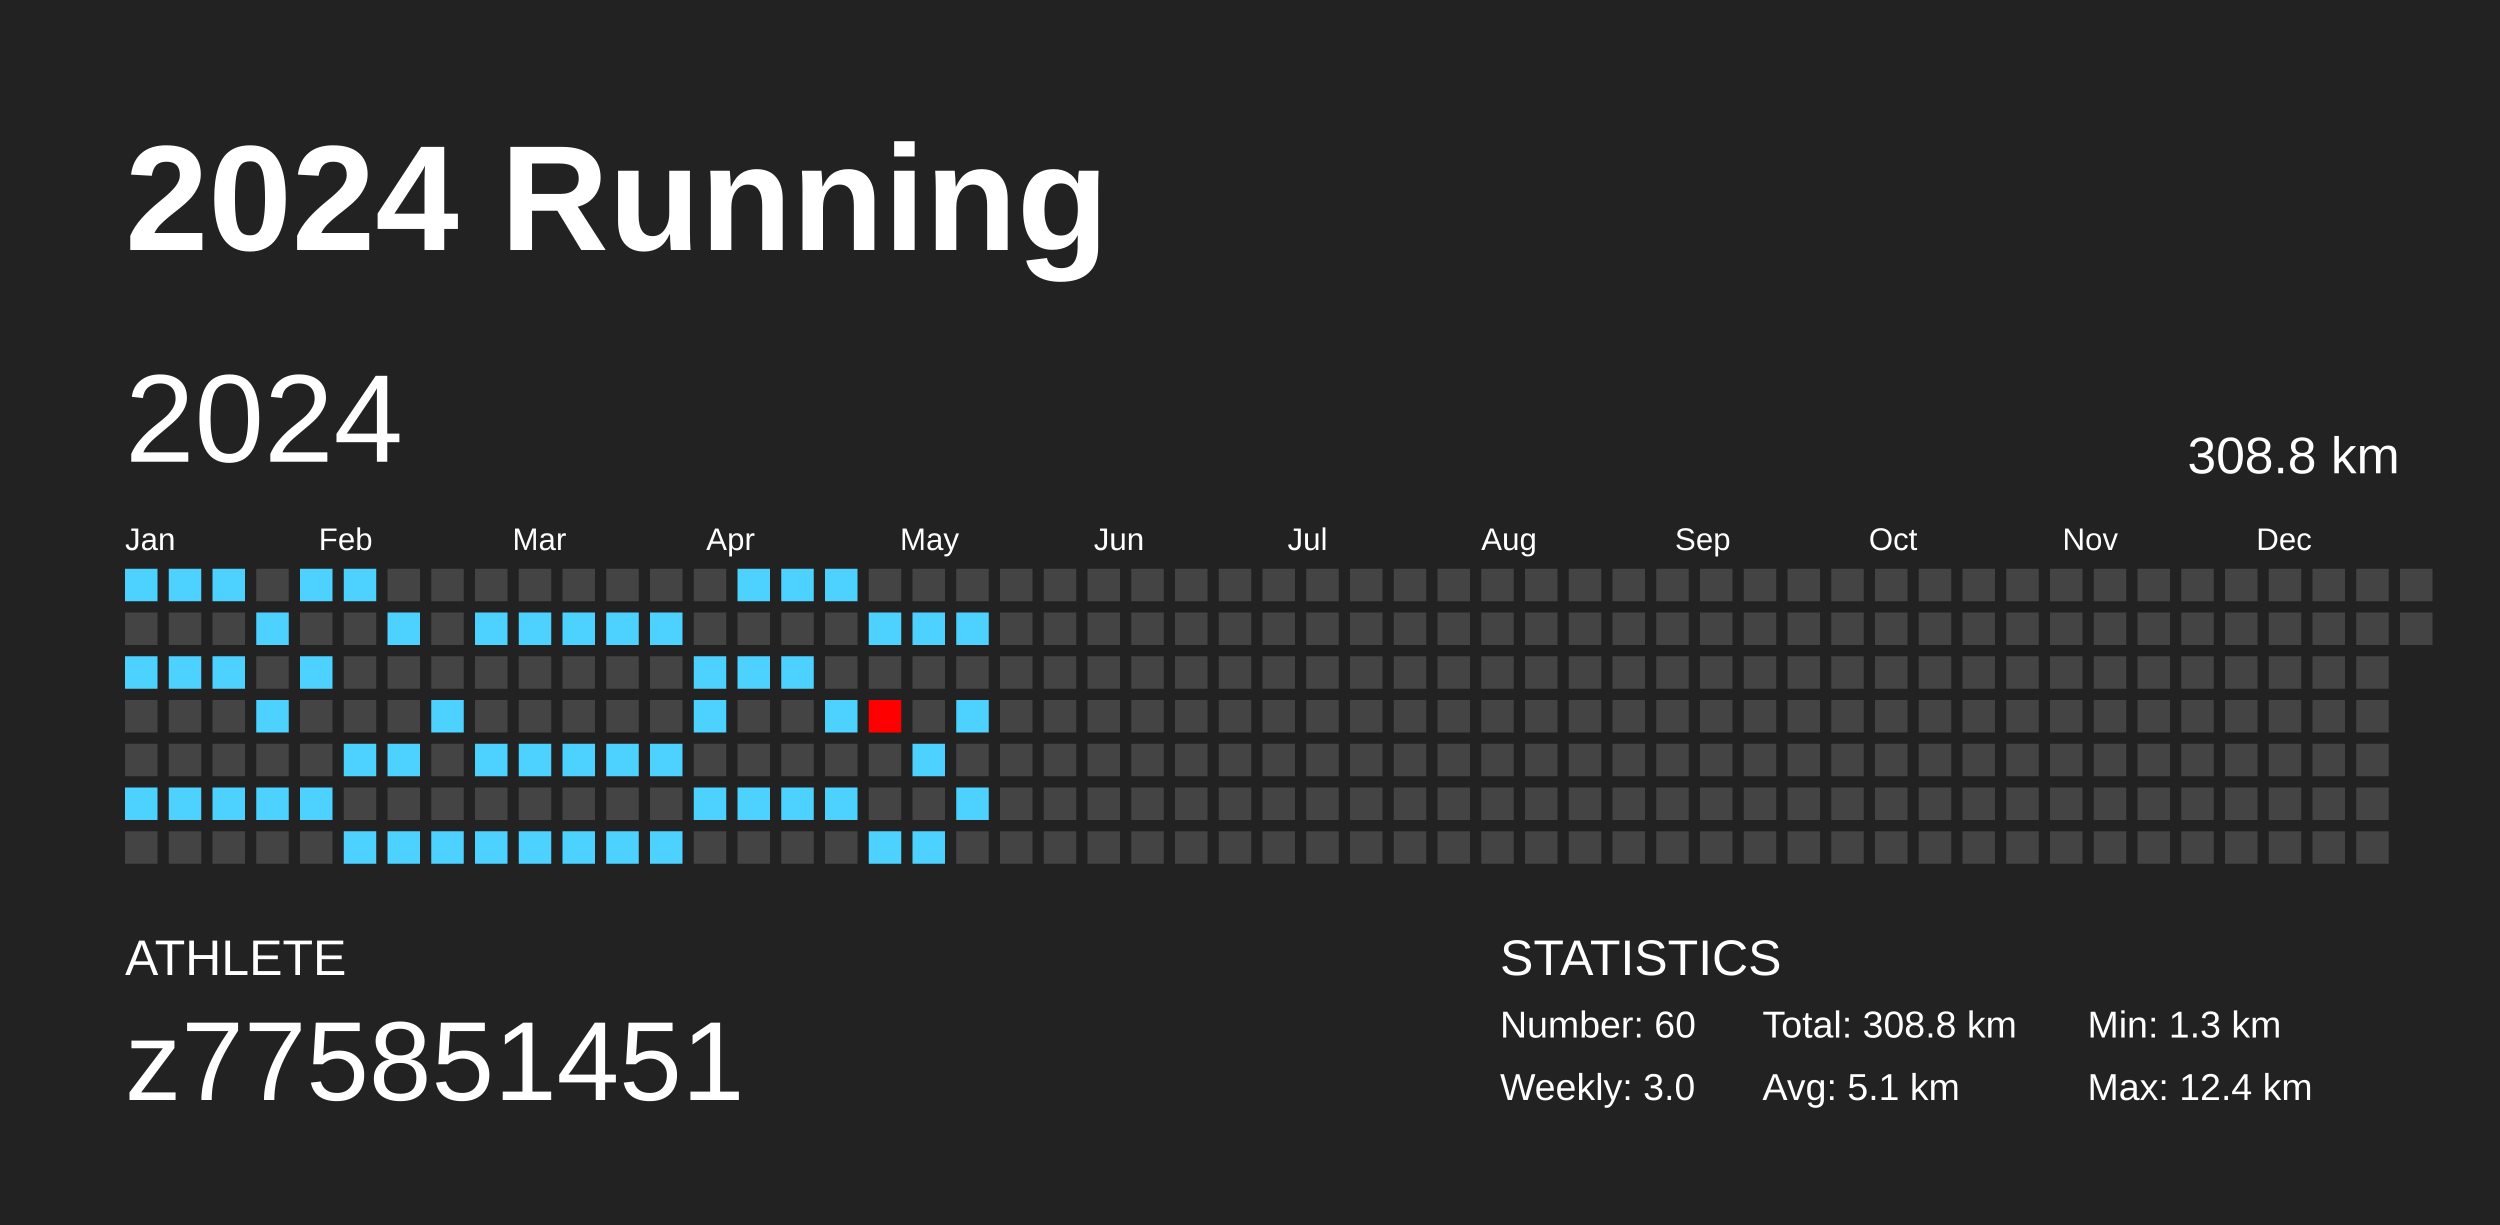
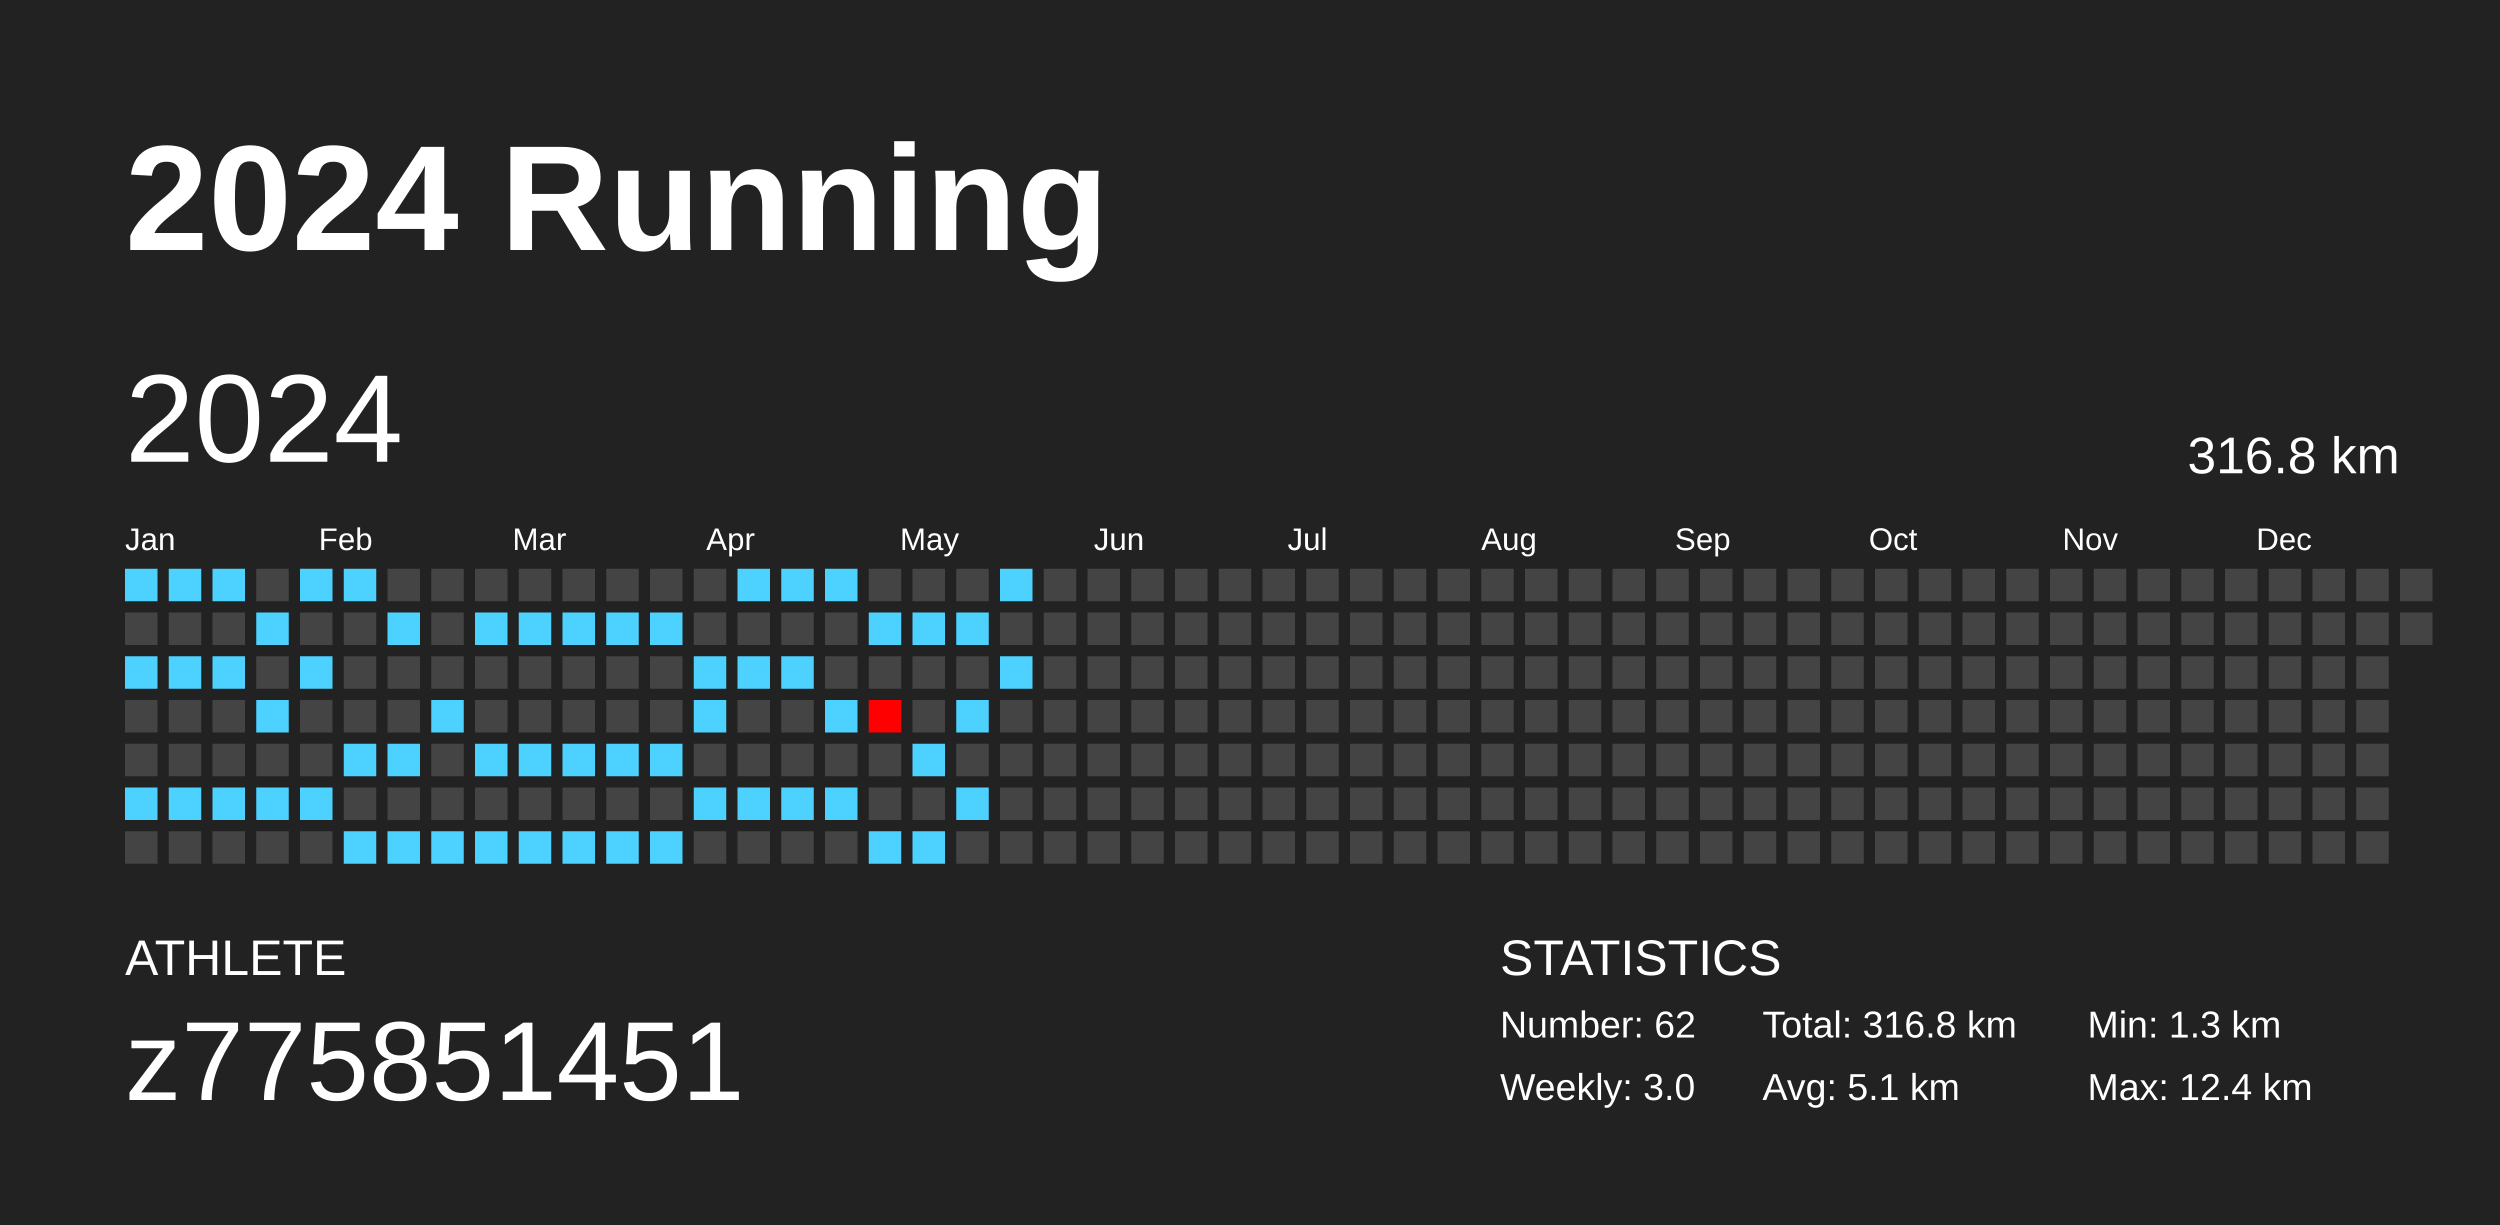
<svg xmlns="http://www.w3.org/2000/svg" baseProfile="full" height="98mm" version="1.1" viewBox="0,0,200,98" width="200mm">
  <defs />
  <rect fill="#222222" height="98" width="200" x="0" y="0" />
  <text fill="#FFFFFF" style="font-size:12px; font-family:Arial; font-weight:bold;" x="10" y="20">2024 Running</text>
  <text fill="#FFFFFF" style="font-size:4px; font-family:Arial" x="10" y="78">ATHLETE</text>
  <text fill="#FFFFFF" style="font-size:9px; font-family:Arial" x="10" y="88">z775851451</text>
  <text fill="#FFFFFF" style="font-size:4px; font-family:Arial" x="120" y="78">STATISTICS</text>
-   <text fill="#FFFFFF" style="font-size:3px; font-family:Arial" x="120" y="83">Number: 60</text>
+   <text fill="#FFFFFF" style="font-size:3px; font-family:Arial" x="120" y="83">Number: 62</text>
  <text fill="#FFFFFF" style="font-size:3px; font-family:Arial" x="120" y="88">Weekly: 3.0</text>
-   <text fill="#FFFFFF" style="font-size:3px; font-family:Arial" x="141" y="83">Total: 308.8 km</text>
+   <text fill="#FFFFFF" style="font-size:3px; font-family:Arial" x="141" y="83">Total: 316.8 km</text>
  <text fill="#FFFFFF" style="font-size:3px; font-family:Arial" x="141" y="88">Avg: 5.1 km</text>
  <text fill="#FFFFFF" style="font-size:3px; font-family:Arial" x="167" y="83">Min: 1.3 km</text>
  <text fill="#FFFFFF" style="font-size:3px; font-family:Arial" x="167" y="88">Max: 12.4 km</text>
  <text dominant-baseline="hanging" fill="#FFFFFF" style="font-size:10.0px; font-family:Arial;" x="10" y="30">2024</text>
-   <text dominant-baseline="hanging" fill="#FFFFFF" style="font-size:4.125px; font-family:Arial;" x="175" y="35">308.8 km</text>
+   <text dominant-baseline="hanging" fill="#FFFFFF" style="font-size:4.125px; font-family:Arial;" x="175" y="35">316.8 km</text>
  <text fill="#FFFFFF" style="font-size:2.5px; font-family:Arial" x="10.0" y="44">Jan</text>
  <text fill="#FFFFFF" style="font-size:2.5px; font-family:Arial" x="25.5" y="44">Feb</text>
  <text fill="#FFFFFF" style="font-size:2.5px; font-family:Arial" x="41.0" y="44">Mar</text>
  <text fill="#FFFFFF" style="font-size:2.5px; font-family:Arial" x="56.5" y="44">Apr</text>
  <text fill="#FFFFFF" style="font-size:2.5px; font-family:Arial" x="72.0" y="44">May</text>
  <text fill="#FFFFFF" style="font-size:2.5px; font-family:Arial" x="87.5" y="44">Jun</text>
  <text fill="#FFFFFF" style="font-size:2.5px; font-family:Arial" x="103.0" y="44">Jul</text>
  <text fill="#FFFFFF" style="font-size:2.5px; font-family:Arial" x="118.5" y="44">Aug</text>
  <text fill="#FFFFFF" style="font-size:2.5px; font-family:Arial" x="134.0" y="44">Sep</text>
  <text fill="#FFFFFF" style="font-size:2.5px; font-family:Arial" x="149.5" y="44">Oct</text>
  <text fill="#FFFFFF" style="font-size:2.5px; font-family:Arial" x="165.0" y="44">Nov</text>
  <text fill="#FFFFFF" style="font-size:2.5px; font-family:Arial" x="180.5" y="44">Dec</text>
  <rect fill="#4dd2ff" height="2.6" width="2.6" x="10.0" y="45.5" />
  <rect fill="#444444" height="2.6" width="2.6" x="10.0" y="49.0" />
  <rect fill="#4dd2ff" height="2.6" width="2.6" x="10.0" y="52.5" />
  <rect fill="#444444" height="2.6" width="2.6" x="10.0" y="56.0" />
  <rect fill="#444444" height="2.6" width="2.6" x="10.0" y="59.5" />
  <rect fill="#4dd2ff" height="2.6" width="2.6" x="10.0" y="63.0" />
  <rect fill="#444444" height="2.6" width="2.6" x="10.0" y="66.5" />
  <rect fill="#4dd2ff" height="2.6" width="2.6" x="13.5" y="45.5" />
  <rect fill="#444444" height="2.6" width="2.6" x="13.5" y="49.0" />
  <rect fill="#4dd2ff" height="2.6" width="2.6" x="13.5" y="52.5" />
  <rect fill="#444444" height="2.6" width="2.6" x="13.5" y="56.0" />
  <rect fill="#444444" height="2.6" width="2.6" x="13.5" y="59.5" />
  <rect fill="#4dd2ff" height="2.6" width="2.6" x="13.5" y="63.0" />
  <rect fill="#444444" height="2.6" width="2.6" x="13.5" y="66.5" />
  <rect fill="#4dd2ff" height="2.6" width="2.6" x="17.0" y="45.5" />
  <rect fill="#444444" height="2.6" width="2.6" x="17.0" y="49.0" />
  <rect fill="#4dd2ff" height="2.6" width="2.6" x="17.0" y="52.5" />
  <rect fill="#444444" height="2.6" width="2.6" x="17.0" y="56.0" />
  <rect fill="#444444" height="2.6" width="2.6" x="17.0" y="59.5" />
  <rect fill="#4dd2ff" height="2.6" width="2.6" x="17.0" y="63.0" />
  <rect fill="#444444" height="2.6" width="2.6" x="17.0" y="66.5" />
  <rect fill="#444444" height="2.6" width="2.6" x="20.5" y="45.5" />
  <rect fill="#4dd2ff" height="2.6" width="2.6" x="20.5" y="49.0" />
  <rect fill="#444444" height="2.6" width="2.6" x="20.5" y="52.5" />
  <rect fill="#4dd2ff" height="2.6" width="2.6" x="20.5" y="56.0" />
  <rect fill="#444444" height="2.6" width="2.6" x="20.5" y="59.5" />
  <rect fill="#4dd2ff" height="2.6" width="2.6" x="20.5" y="63.0" />
  <rect fill="#444444" height="2.6" width="2.6" x="20.5" y="66.5" />
  <rect fill="#4dd2ff" height="2.6" width="2.6" x="24.0" y="45.5" />
  <rect fill="#444444" height="2.6" width="2.6" x="24.0" y="49.0" />
  <rect fill="#4dd2ff" height="2.6" width="2.6" x="24.0" y="52.5" />
  <rect fill="#444444" height="2.6" width="2.6" x="24.0" y="56.0" />
  <rect fill="#444444" height="2.6" width="2.6" x="24.0" y="59.5" />
  <rect fill="#4dd2ff" height="2.6" width="2.6" x="24.0" y="63.0" />
  <rect fill="#444444" height="2.6" width="2.6" x="24.0" y="66.5" />
  <rect fill="#4dd2ff" height="2.6" width="2.6" x="27.5" y="45.5" />
  <rect fill="#444444" height="2.6" width="2.6" x="27.5" y="49.0" />
  <rect fill="#444444" height="2.6" width="2.6" x="27.5" y="52.5" />
  <rect fill="#444444" height="2.6" width="2.6" x="27.5" y="56.0" />
  <rect fill="#4dd2ff" height="2.6" width="2.6" x="27.5" y="59.5" />
  <rect fill="#444444" height="2.6" width="2.6" x="27.5" y="63.0" />
  <rect fill="#4dd2ff" height="2.6" width="2.6" x="27.5" y="66.5" />
  <rect fill="#444444" height="2.6" width="2.6" x="31.0" y="45.5" />
  <rect fill="#4dd2ff" height="2.6" width="2.6" x="31.0" y="49.0" />
  <rect fill="#444444" height="2.6" width="2.6" x="31.0" y="52.5" />
  <rect fill="#444444" height="2.6" width="2.6" x="31.0" y="56.0" />
  <rect fill="#4dd2ff" height="2.6" width="2.6" x="31.0" y="59.5" />
  <rect fill="#444444" height="2.6" width="2.6" x="31.0" y="63.0" />
  <rect fill="#4dd2ff" height="2.6" width="2.6" x="31.0" y="66.5" />
  <rect fill="#444444" height="2.6" width="2.6" x="34.5" y="45.5" />
  <rect fill="#444444" height="2.6" width="2.6" x="34.5" y="49.0" />
  <rect fill="#444444" height="2.6" width="2.6" x="34.5" y="52.5" />
  <rect fill="#4dd2ff" height="2.6" width="2.6" x="34.5" y="56.0" />
  <rect fill="#444444" height="2.6" width="2.6" x="34.5" y="59.5" />
  <rect fill="#444444" height="2.6" width="2.6" x="34.5" y="63.0" />
  <rect fill="#4dd2ff" height="2.6" width="2.6" x="34.5" y="66.5" />
  <rect fill="#444444" height="2.6" width="2.6" x="38.0" y="45.5" />
  <rect fill="#4dd2ff" height="2.6" width="2.6" x="38.0" y="49.0" />
  <rect fill="#444444" height="2.6" width="2.6" x="38.0" y="52.5" />
  <rect fill="#444444" height="2.6" width="2.6" x="38.0" y="56.0" />
  <rect fill="#4dd2ff" height="2.6" width="2.6" x="38.0" y="59.5" />
  <rect fill="#444444" height="2.6" width="2.6" x="38.0" y="63.0" />
  <rect fill="#4dd2ff" height="2.6" width="2.6" x="38.0" y="66.5" />
  <rect fill="#444444" height="2.6" width="2.6" x="41.5" y="45.5" />
  <rect fill="#4dd2ff" height="2.6" width="2.6" x="41.5" y="49.0" />
  <rect fill="#444444" height="2.6" width="2.6" x="41.5" y="52.5" />
  <rect fill="#444444" height="2.6" width="2.6" x="41.5" y="56.0" />
  <rect fill="#4dd2ff" height="2.6" width="2.6" x="41.5" y="59.5" />
  <rect fill="#444444" height="2.6" width="2.6" x="41.5" y="63.0" />
  <rect fill="#4dd2ff" height="2.6" width="2.6" x="41.5" y="66.5" />
  <rect fill="#444444" height="2.6" width="2.6" x="45.0" y="45.5" />
  <rect fill="#4dd2ff" height="2.6" width="2.6" x="45.0" y="49.0" />
  <rect fill="#444444" height="2.6" width="2.6" x="45.0" y="52.5" />
  <rect fill="#444444" height="2.6" width="2.6" x="45.0" y="56.0" />
  <rect fill="#4dd2ff" height="2.6" width="2.6" x="45.0" y="59.5" />
  <rect fill="#444444" height="2.6" width="2.6" x="45.0" y="63.0" />
  <rect fill="#4dd2ff" height="2.6" width="2.6" x="45.0" y="66.5" />
  <rect fill="#444444" height="2.6" width="2.6" x="48.5" y="45.5" />
  <rect fill="#4dd2ff" height="2.6" width="2.6" x="48.5" y="49.0" />
  <rect fill="#444444" height="2.6" width="2.6" x="48.5" y="52.5" />
  <rect fill="#444444" height="2.6" width="2.6" x="48.5" y="56.0" />
  <rect fill="#4dd2ff" height="2.6" width="2.6" x="48.5" y="59.5" />
  <rect fill="#444444" height="2.6" width="2.6" x="48.5" y="63.0" />
  <rect fill="#4dd2ff" height="2.6" width="2.6" x="48.5" y="66.5" />
  <rect fill="#444444" height="2.6" width="2.6" x="52.0" y="45.5" />
  <rect fill="#4dd2ff" height="2.6" width="2.6" x="52.0" y="49.0" />
  <rect fill="#444444" height="2.6" width="2.6" x="52.0" y="52.5" />
  <rect fill="#444444" height="2.6" width="2.6" x="52.0" y="56.0" />
  <rect fill="#4dd2ff" height="2.6" width="2.6" x="52.0" y="59.5" />
  <rect fill="#444444" height="2.6" width="2.6" x="52.0" y="63.0" />
  <rect fill="#4dd2ff" height="2.6" width="2.6" x="52.0" y="66.5" />
  <rect fill="#444444" height="2.6" width="2.6" x="55.5" y="45.5" />
  <rect fill="#444444" height="2.6" width="2.6" x="55.5" y="49.0" />
  <rect fill="#4dd2ff" height="2.6" width="2.6" x="55.5" y="52.5" />
  <rect fill="#4dd2ff" height="2.6" width="2.6" x="55.5" y="56.0" />
  <rect fill="#444444" height="2.6" width="2.6" x="55.5" y="59.5" />
  <rect fill="#4dd2ff" height="2.6" width="2.6" x="55.5" y="63.0" />
  <rect fill="#444444" height="2.6" width="2.6" x="55.5" y="66.5" />
  <rect fill="#4dd2ff" height="2.6" width="2.6" x="59.0" y="45.5" />
  <rect fill="#444444" height="2.6" width="2.6" x="59.0" y="49.0" />
  <rect fill="#4dd2ff" height="2.6" width="2.6" x="59.0" y="52.5" />
  <rect fill="#444444" height="2.6" width="2.6" x="59.0" y="56.0" />
  <rect fill="#444444" height="2.6" width="2.6" x="59.0" y="59.5" />
  <rect fill="#4dd2ff" height="2.6" width="2.6" x="59.0" y="63.0" />
  <rect fill="#444444" height="2.6" width="2.6" x="59.0" y="66.5" />
  <rect fill="#4dd2ff" height="2.6" width="2.6" x="62.5" y="45.5" />
  <rect fill="#444444" height="2.6" width="2.6" x="62.5" y="49.0" />
  <rect fill="#4dd2ff" height="2.6" width="2.6" x="62.5" y="52.5" />
  <rect fill="#444444" height="2.6" width="2.6" x="62.5" y="56.0" />
  <rect fill="#444444" height="2.6" width="2.6" x="62.5" y="59.5" />
  <rect fill="#4dd2ff" height="2.6" width="2.6" x="62.5" y="63.0" />
  <rect fill="#444444" height="2.6" width="2.6" x="62.5" y="66.5" />
  <rect fill="#4dd2ff" height="2.6" width="2.6" x="66.0" y="45.5" />
  <rect fill="#444444" height="2.6" width="2.6" x="66.0" y="49.0" />
  <rect fill="#444444" height="2.6" width="2.6" x="66.0" y="52.5" />
  <rect fill="#4dd2ff" height="2.6" width="2.6" x="66.0" y="56.0" />
  <rect fill="#444444" height="2.6" width="2.6" x="66.0" y="59.5" />
  <rect fill="#4dd2ff" height="2.6" width="2.6" x="66.0" y="63.0" />
  <rect fill="#444444" height="2.6" width="2.6" x="66.0" y="66.5" />
  <rect fill="#444444" height="2.6" width="2.6" x="69.5" y="45.5" />
  <rect fill="#4dd2ff" height="2.6" width="2.6" x="69.5" y="49.0" />
  <rect fill="#444444" height="2.6" width="2.6" x="69.5" y="52.5" />
  <rect fill="#ff0000" height="2.6" width="2.6" x="69.5" y="56.0" />
  <rect fill="#444444" height="2.6" width="2.6" x="69.5" y="59.5" />
  <rect fill="#444444" height="2.6" width="2.6" x="69.5" y="63.0" />
  <rect fill="#4dd2ff" height="2.6" width="2.6" x="69.5" y="66.5" />
  <rect fill="#444444" height="2.6" width="2.6" x="73.0" y="45.5" />
  <rect fill="#4dd2ff" height="2.6" width="2.6" x="73.0" y="49.0" />
  <rect fill="#444444" height="2.6" width="2.6" x="73.0" y="52.5" />
  <rect fill="#444444" height="2.6" width="2.6" x="73.0" y="56.0" />
  <rect fill="#4dd2ff" height="2.6" width="2.6" x="73.0" y="59.5" />
  <rect fill="#444444" height="2.6" width="2.6" x="73.0" y="63.0" />
  <rect fill="#4dd2ff" height="2.6" width="2.6" x="73.0" y="66.5" />
  <rect fill="#444444" height="2.6" width="2.6" x="76.5" y="45.5" />
  <rect fill="#4dd2ff" height="2.6" width="2.6" x="76.5" y="49.0" />
  <rect fill="#444444" height="2.6" width="2.6" x="76.5" y="52.5" />
  <rect fill="#4dd2ff" height="2.6" width="2.6" x="76.5" y="56.0" />
  <rect fill="#444444" height="2.6" width="2.6" x="76.5" y="59.5" />
  <rect fill="#4dd2ff" height="2.6" width="2.6" x="76.5" y="63.0" />
  <rect fill="#444444" height="2.6" width="2.6" x="76.5" y="66.5" />
-   <rect fill="#444444" height="2.6" width="2.6" x="80.0" y="45.5" />
+   <rect fill="#4dd2ff" height="2.6" width="2.6" x="80.0" y="45.5" />
  <rect fill="#444444" height="2.6" width="2.6" x="80.0" y="49.0" />
-   <rect fill="#444444" height="2.6" width="2.6" x="80.0" y="52.5" />
+   <rect fill="#4dd2ff" height="2.6" width="2.6" x="80.0" y="52.5" />
  <rect fill="#444444" height="2.6" width="2.6" x="80.0" y="56.0" />
  <rect fill="#444444" height="2.6" width="2.6" x="80.0" y="59.5" />
  <rect fill="#444444" height="2.6" width="2.6" x="80.0" y="63.0" />
  <rect fill="#444444" height="2.6" width="2.6" x="80.0" y="66.5" />
  <rect fill="#444444" height="2.6" width="2.6" x="83.5" y="45.5" />
  <rect fill="#444444" height="2.6" width="2.6" x="83.5" y="49.0" />
  <rect fill="#444444" height="2.6" width="2.6" x="83.5" y="52.5" />
  <rect fill="#444444" height="2.6" width="2.6" x="83.5" y="56.0" />
  <rect fill="#444444" height="2.6" width="2.6" x="83.5" y="59.5" />
  <rect fill="#444444" height="2.6" width="2.6" x="83.5" y="63.0" />
  <rect fill="#444444" height="2.6" width="2.6" x="83.5" y="66.5" />
  <rect fill="#444444" height="2.6" width="2.6" x="87.0" y="45.5" />
  <rect fill="#444444" height="2.6" width="2.6" x="87.0" y="49.0" />
  <rect fill="#444444" height="2.6" width="2.6" x="87.0" y="52.5" />
  <rect fill="#444444" height="2.6" width="2.6" x="87.0" y="56.0" />
  <rect fill="#444444" height="2.6" width="2.6" x="87.0" y="59.5" />
  <rect fill="#444444" height="2.6" width="2.6" x="87.0" y="63.0" />
  <rect fill="#444444" height="2.6" width="2.6" x="87.0" y="66.5" />
  <rect fill="#444444" height="2.6" width="2.6" x="90.5" y="45.5" />
  <rect fill="#444444" height="2.6" width="2.6" x="90.5" y="49.0" />
  <rect fill="#444444" height="2.6" width="2.6" x="90.5" y="52.5" />
  <rect fill="#444444" height="2.6" width="2.6" x="90.5" y="56.0" />
  <rect fill="#444444" height="2.6" width="2.6" x="90.5" y="59.5" />
  <rect fill="#444444" height="2.6" width="2.6" x="90.5" y="63.0" />
  <rect fill="#444444" height="2.6" width="2.6" x="90.5" y="66.5" />
  <rect fill="#444444" height="2.6" width="2.6" x="94.0" y="45.5" />
  <rect fill="#444444" height="2.6" width="2.6" x="94.0" y="49.0" />
  <rect fill="#444444" height="2.6" width="2.6" x="94.0" y="52.5" />
  <rect fill="#444444" height="2.6" width="2.6" x="94.0" y="56.0" />
  <rect fill="#444444" height="2.6" width="2.6" x="94.0" y="59.5" />
  <rect fill="#444444" height="2.6" width="2.6" x="94.0" y="63.0" />
  <rect fill="#444444" height="2.6" width="2.6" x="94.0" y="66.5" />
  <rect fill="#444444" height="2.6" width="2.6" x="97.5" y="45.5" />
  <rect fill="#444444" height="2.6" width="2.6" x="97.5" y="49.0" />
  <rect fill="#444444" height="2.6" width="2.6" x="97.5" y="52.5" />
  <rect fill="#444444" height="2.6" width="2.6" x="97.5" y="56.0" />
  <rect fill="#444444" height="2.6" width="2.6" x="97.5" y="59.5" />
  <rect fill="#444444" height="2.6" width="2.6" x="97.5" y="63.0" />
  <rect fill="#444444" height="2.6" width="2.6" x="97.5" y="66.5" />
  <rect fill="#444444" height="2.6" width="2.6" x="101.0" y="45.5" />
  <rect fill="#444444" height="2.6" width="2.6" x="101.0" y="49.0" />
  <rect fill="#444444" height="2.6" width="2.6" x="101.0" y="52.5" />
  <rect fill="#444444" height="2.6" width="2.6" x="101.0" y="56.0" />
  <rect fill="#444444" height="2.6" width="2.6" x="101.0" y="59.5" />
  <rect fill="#444444" height="2.6" width="2.6" x="101.0" y="63.0" />
  <rect fill="#444444" height="2.6" width="2.6" x="101.0" y="66.5" />
  <rect fill="#444444" height="2.6" width="2.6" x="104.5" y="45.5" />
  <rect fill="#444444" height="2.6" width="2.6" x="104.5" y="49.0" />
  <rect fill="#444444" height="2.6" width="2.6" x="104.5" y="52.5" />
  <rect fill="#444444" height="2.6" width="2.6" x="104.5" y="56.0" />
  <rect fill="#444444" height="2.6" width="2.6" x="104.5" y="59.5" />
  <rect fill="#444444" height="2.6" width="2.6" x="104.5" y="63.0" />
  <rect fill="#444444" height="2.6" width="2.6" x="104.5" y="66.5" />
  <rect fill="#444444" height="2.6" width="2.6" x="108.0" y="45.5" />
  <rect fill="#444444" height="2.6" width="2.6" x="108.0" y="49.0" />
  <rect fill="#444444" height="2.6" width="2.6" x="108.0" y="52.5" />
  <rect fill="#444444" height="2.6" width="2.6" x="108.0" y="56.0" />
  <rect fill="#444444" height="2.6" width="2.6" x="108.0" y="59.5" />
  <rect fill="#444444" height="2.6" width="2.6" x="108.0" y="63.0" />
  <rect fill="#444444" height="2.6" width="2.6" x="108.0" y="66.5" />
  <rect fill="#444444" height="2.6" width="2.6" x="111.5" y="45.5" />
  <rect fill="#444444" height="2.6" width="2.6" x="111.5" y="49.0" />
  <rect fill="#444444" height="2.6" width="2.6" x="111.5" y="52.5" />
  <rect fill="#444444" height="2.6" width="2.6" x="111.5" y="56.0" />
  <rect fill="#444444" height="2.6" width="2.6" x="111.5" y="59.5" />
  <rect fill="#444444" height="2.6" width="2.6" x="111.5" y="63.0" />
  <rect fill="#444444" height="2.6" width="2.6" x="111.5" y="66.5" />
  <rect fill="#444444" height="2.6" width="2.6" x="115.0" y="45.5" />
  <rect fill="#444444" height="2.6" width="2.6" x="115.0" y="49.0" />
  <rect fill="#444444" height="2.6" width="2.6" x="115.0" y="52.5" />
  <rect fill="#444444" height="2.6" width="2.6" x="115.0" y="56.0" />
  <rect fill="#444444" height="2.6" width="2.6" x="115.0" y="59.5" />
  <rect fill="#444444" height="2.6" width="2.6" x="115.0" y="63.0" />
  <rect fill="#444444" height="2.6" width="2.6" x="115.0" y="66.5" />
  <rect fill="#444444" height="2.6" width="2.6" x="118.5" y="45.5" />
  <rect fill="#444444" height="2.6" width="2.6" x="118.5" y="49.0" />
  <rect fill="#444444" height="2.6" width="2.6" x="118.5" y="52.5" />
  <rect fill="#444444" height="2.6" width="2.6" x="118.5" y="56.0" />
  <rect fill="#444444" height="2.6" width="2.6" x="118.5" y="59.5" />
  <rect fill="#444444" height="2.6" width="2.6" x="118.5" y="63.0" />
  <rect fill="#444444" height="2.6" width="2.6" x="118.5" y="66.5" />
  <rect fill="#444444" height="2.6" width="2.6" x="122.0" y="45.5" />
  <rect fill="#444444" height="2.6" width="2.6" x="122.0" y="49.0" />
  <rect fill="#444444" height="2.6" width="2.6" x="122.0" y="52.5" />
  <rect fill="#444444" height="2.6" width="2.6" x="122.0" y="56.0" />
  <rect fill="#444444" height="2.6" width="2.6" x="122.0" y="59.5" />
  <rect fill="#444444" height="2.6" width="2.6" x="122.0" y="63.0" />
  <rect fill="#444444" height="2.6" width="2.6" x="122.0" y="66.5" />
  <rect fill="#444444" height="2.6" width="2.6" x="125.5" y="45.5" />
  <rect fill="#444444" height="2.6" width="2.6" x="125.5" y="49.0" />
  <rect fill="#444444" height="2.6" width="2.6" x="125.5" y="52.5" />
  <rect fill="#444444" height="2.6" width="2.6" x="125.5" y="56.0" />
  <rect fill="#444444" height="2.6" width="2.6" x="125.5" y="59.5" />
  <rect fill="#444444" height="2.6" width="2.6" x="125.5" y="63.0" />
  <rect fill="#444444" height="2.6" width="2.6" x="125.5" y="66.5" />
  <rect fill="#444444" height="2.6" width="2.6" x="129.0" y="45.5" />
  <rect fill="#444444" height="2.6" width="2.6" x="129.0" y="49.0" />
  <rect fill="#444444" height="2.6" width="2.6" x="129.0" y="52.5" />
  <rect fill="#444444" height="2.6" width="2.6" x="129.0" y="56.0" />
  <rect fill="#444444" height="2.6" width="2.6" x="129.0" y="59.5" />
  <rect fill="#444444" height="2.6" width="2.6" x="129.0" y="63.0" />
  <rect fill="#444444" height="2.6" width="2.6" x="129.0" y="66.5" />
  <rect fill="#444444" height="2.6" width="2.6" x="132.5" y="45.5" />
  <rect fill="#444444" height="2.6" width="2.6" x="132.5" y="49.0" />
  <rect fill="#444444" height="2.6" width="2.6" x="132.5" y="52.5" />
  <rect fill="#444444" height="2.6" width="2.6" x="132.5" y="56.0" />
  <rect fill="#444444" height="2.6" width="2.6" x="132.5" y="59.5" />
  <rect fill="#444444" height="2.6" width="2.6" x="132.5" y="63.0" />
  <rect fill="#444444" height="2.6" width="2.6" x="132.5" y="66.5" />
  <rect fill="#444444" height="2.6" width="2.6" x="136.0" y="45.5" />
  <rect fill="#444444" height="2.6" width="2.6" x="136.0" y="49.0" />
  <rect fill="#444444" height="2.6" width="2.6" x="136.0" y="52.5" />
  <rect fill="#444444" height="2.6" width="2.6" x="136.0" y="56.0" />
  <rect fill="#444444" height="2.6" width="2.6" x="136.0" y="59.5" />
  <rect fill="#444444" height="2.6" width="2.6" x="136.0" y="63.0" />
  <rect fill="#444444" height="2.6" width="2.6" x="136.0" y="66.5" />
  <rect fill="#444444" height="2.6" width="2.6" x="139.5" y="45.5" />
  <rect fill="#444444" height="2.6" width="2.6" x="139.5" y="49.0" />
  <rect fill="#444444" height="2.6" width="2.6" x="139.5" y="52.5" />
  <rect fill="#444444" height="2.6" width="2.6" x="139.5" y="56.0" />
  <rect fill="#444444" height="2.6" width="2.6" x="139.5" y="59.5" />
  <rect fill="#444444" height="2.6" width="2.6" x="139.5" y="63.0" />
  <rect fill="#444444" height="2.6" width="2.6" x="139.5" y="66.5" />
  <rect fill="#444444" height="2.6" width="2.6" x="143.0" y="45.5" />
  <rect fill="#444444" height="2.6" width="2.6" x="143.0" y="49.0" />
  <rect fill="#444444" height="2.6" width="2.6" x="143.0" y="52.5" />
  <rect fill="#444444" height="2.6" width="2.6" x="143.0" y="56.0" />
  <rect fill="#444444" height="2.6" width="2.6" x="143.0" y="59.5" />
  <rect fill="#444444" height="2.6" width="2.6" x="143.0" y="63.0" />
  <rect fill="#444444" height="2.6" width="2.6" x="143.0" y="66.5" />
  <rect fill="#444444" height="2.6" width="2.6" x="146.5" y="45.5" />
  <rect fill="#444444" height="2.6" width="2.6" x="146.5" y="49.0" />
  <rect fill="#444444" height="2.6" width="2.6" x="146.5" y="52.5" />
  <rect fill="#444444" height="2.6" width="2.6" x="146.5" y="56.0" />
  <rect fill="#444444" height="2.6" width="2.6" x="146.5" y="59.5" />
  <rect fill="#444444" height="2.6" width="2.6" x="146.5" y="63.0" />
  <rect fill="#444444" height="2.6" width="2.6" x="146.5" y="66.5" />
  <rect fill="#444444" height="2.6" width="2.6" x="150.0" y="45.5" />
  <rect fill="#444444" height="2.6" width="2.6" x="150.0" y="49.0" />
  <rect fill="#444444" height="2.6" width="2.6" x="150.0" y="52.5" />
  <rect fill="#444444" height="2.6" width="2.6" x="150.0" y="56.0" />
  <rect fill="#444444" height="2.6" width="2.6" x="150.0" y="59.5" />
  <rect fill="#444444" height="2.6" width="2.6" x="150.0" y="63.0" />
  <rect fill="#444444" height="2.6" width="2.6" x="150.0" y="66.5" />
  <rect fill="#444444" height="2.6" width="2.6" x="153.5" y="45.5" />
  <rect fill="#444444" height="2.6" width="2.6" x="153.5" y="49.0" />
  <rect fill="#444444" height="2.6" width="2.6" x="153.5" y="52.5" />
  <rect fill="#444444" height="2.6" width="2.6" x="153.5" y="56.0" />
  <rect fill="#444444" height="2.6" width="2.6" x="153.5" y="59.5" />
  <rect fill="#444444" height="2.6" width="2.6" x="153.5" y="63.0" />
  <rect fill="#444444" height="2.6" width="2.6" x="153.5" y="66.5" />
  <rect fill="#444444" height="2.6" width="2.6" x="157.0" y="45.5" />
  <rect fill="#444444" height="2.6" width="2.6" x="157.0" y="49.0" />
  <rect fill="#444444" height="2.6" width="2.6" x="157.0" y="52.5" />
  <rect fill="#444444" height="2.6" width="2.6" x="157.0" y="56.0" />
  <rect fill="#444444" height="2.6" width="2.6" x="157.0" y="59.5" />
  <rect fill="#444444" height="2.6" width="2.6" x="157.0" y="63.0" />
  <rect fill="#444444" height="2.6" width="2.6" x="157.0" y="66.5" />
  <rect fill="#444444" height="2.6" width="2.6" x="160.5" y="45.5" />
  <rect fill="#444444" height="2.6" width="2.6" x="160.5" y="49.0" />
  <rect fill="#444444" height="2.6" width="2.6" x="160.5" y="52.5" />
  <rect fill="#444444" height="2.6" width="2.6" x="160.5" y="56.0" />
  <rect fill="#444444" height="2.6" width="2.6" x="160.5" y="59.5" />
  <rect fill="#444444" height="2.6" width="2.6" x="160.5" y="63.0" />
  <rect fill="#444444" height="2.6" width="2.6" x="160.5" y="66.5" />
  <rect fill="#444444" height="2.6" width="2.6" x="164.0" y="45.5" />
  <rect fill="#444444" height="2.6" width="2.6" x="164.0" y="49.0" />
  <rect fill="#444444" height="2.6" width="2.6" x="164.0" y="52.5" />
  <rect fill="#444444" height="2.6" width="2.6" x="164.0" y="56.0" />
  <rect fill="#444444" height="2.6" width="2.6" x="164.0" y="59.5" />
  <rect fill="#444444" height="2.6" width="2.6" x="164.0" y="63.0" />
  <rect fill="#444444" height="2.6" width="2.6" x="164.0" y="66.5" />
  <rect fill="#444444" height="2.6" width="2.6" x="167.5" y="45.5" />
  <rect fill="#444444" height="2.6" width="2.6" x="167.5" y="49.0" />
  <rect fill="#444444" height="2.6" width="2.6" x="167.5" y="52.5" />
  <rect fill="#444444" height="2.6" width="2.6" x="167.5" y="56.0" />
  <rect fill="#444444" height="2.6" width="2.6" x="167.5" y="59.5" />
  <rect fill="#444444" height="2.6" width="2.6" x="167.5" y="63.0" />
  <rect fill="#444444" height="2.6" width="2.6" x="167.5" y="66.5" />
  <rect fill="#444444" height="2.6" width="2.6" x="171.0" y="45.5" />
  <rect fill="#444444" height="2.6" width="2.6" x="171.0" y="49.0" />
  <rect fill="#444444" height="2.6" width="2.6" x="171.0" y="52.5" />
  <rect fill="#444444" height="2.6" width="2.6" x="171.0" y="56.0" />
  <rect fill="#444444" height="2.6" width="2.6" x="171.0" y="59.5" />
  <rect fill="#444444" height="2.6" width="2.6" x="171.0" y="63.0" />
  <rect fill="#444444" height="2.6" width="2.6" x="171.0" y="66.5" />
  <rect fill="#444444" height="2.6" width="2.6" x="174.5" y="45.5" />
  <rect fill="#444444" height="2.6" width="2.6" x="174.5" y="49.0" />
  <rect fill="#444444" height="2.6" width="2.6" x="174.5" y="52.5" />
  <rect fill="#444444" height="2.6" width="2.6" x="174.5" y="56.0" />
  <rect fill="#444444" height="2.6" width="2.6" x="174.5" y="59.5" />
  <rect fill="#444444" height="2.6" width="2.6" x="174.5" y="63.0" />
  <rect fill="#444444" height="2.6" width="2.6" x="174.5" y="66.5" />
  <rect fill="#444444" height="2.6" width="2.6" x="178.0" y="45.5" />
  <rect fill="#444444" height="2.6" width="2.6" x="178.0" y="49.0" />
  <rect fill="#444444" height="2.6" width="2.6" x="178.0" y="52.5" />
  <rect fill="#444444" height="2.6" width="2.6" x="178.0" y="56.0" />
  <rect fill="#444444" height="2.6" width="2.6" x="178.0" y="59.5" />
  <rect fill="#444444" height="2.6" width="2.6" x="178.0" y="63.0" />
  <rect fill="#444444" height="2.6" width="2.6" x="178.0" y="66.5" />
  <rect fill="#444444" height="2.6" width="2.6" x="181.5" y="45.5" />
  <rect fill="#444444" height="2.6" width="2.6" x="181.5" y="49.0" />
  <rect fill="#444444" height="2.6" width="2.6" x="181.5" y="52.5" />
  <rect fill="#444444" height="2.6" width="2.6" x="181.5" y="56.0" />
  <rect fill="#444444" height="2.6" width="2.6" x="181.5" y="59.5" />
  <rect fill="#444444" height="2.6" width="2.6" x="181.5" y="63.0" />
  <rect fill="#444444" height="2.6" width="2.6" x="181.5" y="66.5" />
  <rect fill="#444444" height="2.6" width="2.6" x="185.0" y="45.5" />
  <rect fill="#444444" height="2.6" width="2.6" x="185.0" y="49.0" />
  <rect fill="#444444" height="2.6" width="2.6" x="185.0" y="52.5" />
  <rect fill="#444444" height="2.6" width="2.6" x="185.0" y="56.0" />
  <rect fill="#444444" height="2.6" width="2.6" x="185.0" y="59.5" />
  <rect fill="#444444" height="2.6" width="2.6" x="185.0" y="63.0" />
  <rect fill="#444444" height="2.6" width="2.6" x="185.0" y="66.5" />
  <rect fill="#444444" height="2.6" width="2.6" x="188.5" y="45.5" />
  <rect fill="#444444" height="2.6" width="2.6" x="188.5" y="49.0" />
  <rect fill="#444444" height="2.6" width="2.6" x="188.5" y="52.5" />
  <rect fill="#444444" height="2.6" width="2.6" x="188.5" y="56.0" />
  <rect fill="#444444" height="2.6" width="2.6" x="188.5" y="59.5" />
  <rect fill="#444444" height="2.6" width="2.6" x="188.5" y="63.0" />
  <rect fill="#444444" height="2.6" width="2.6" x="188.5" y="66.5" />
  <rect fill="#444444" height="2.6" width="2.6" x="192.0" y="45.5" />
  <rect fill="#444444" height="2.6" width="2.6" x="192.0" y="49.0" />
</svg>
